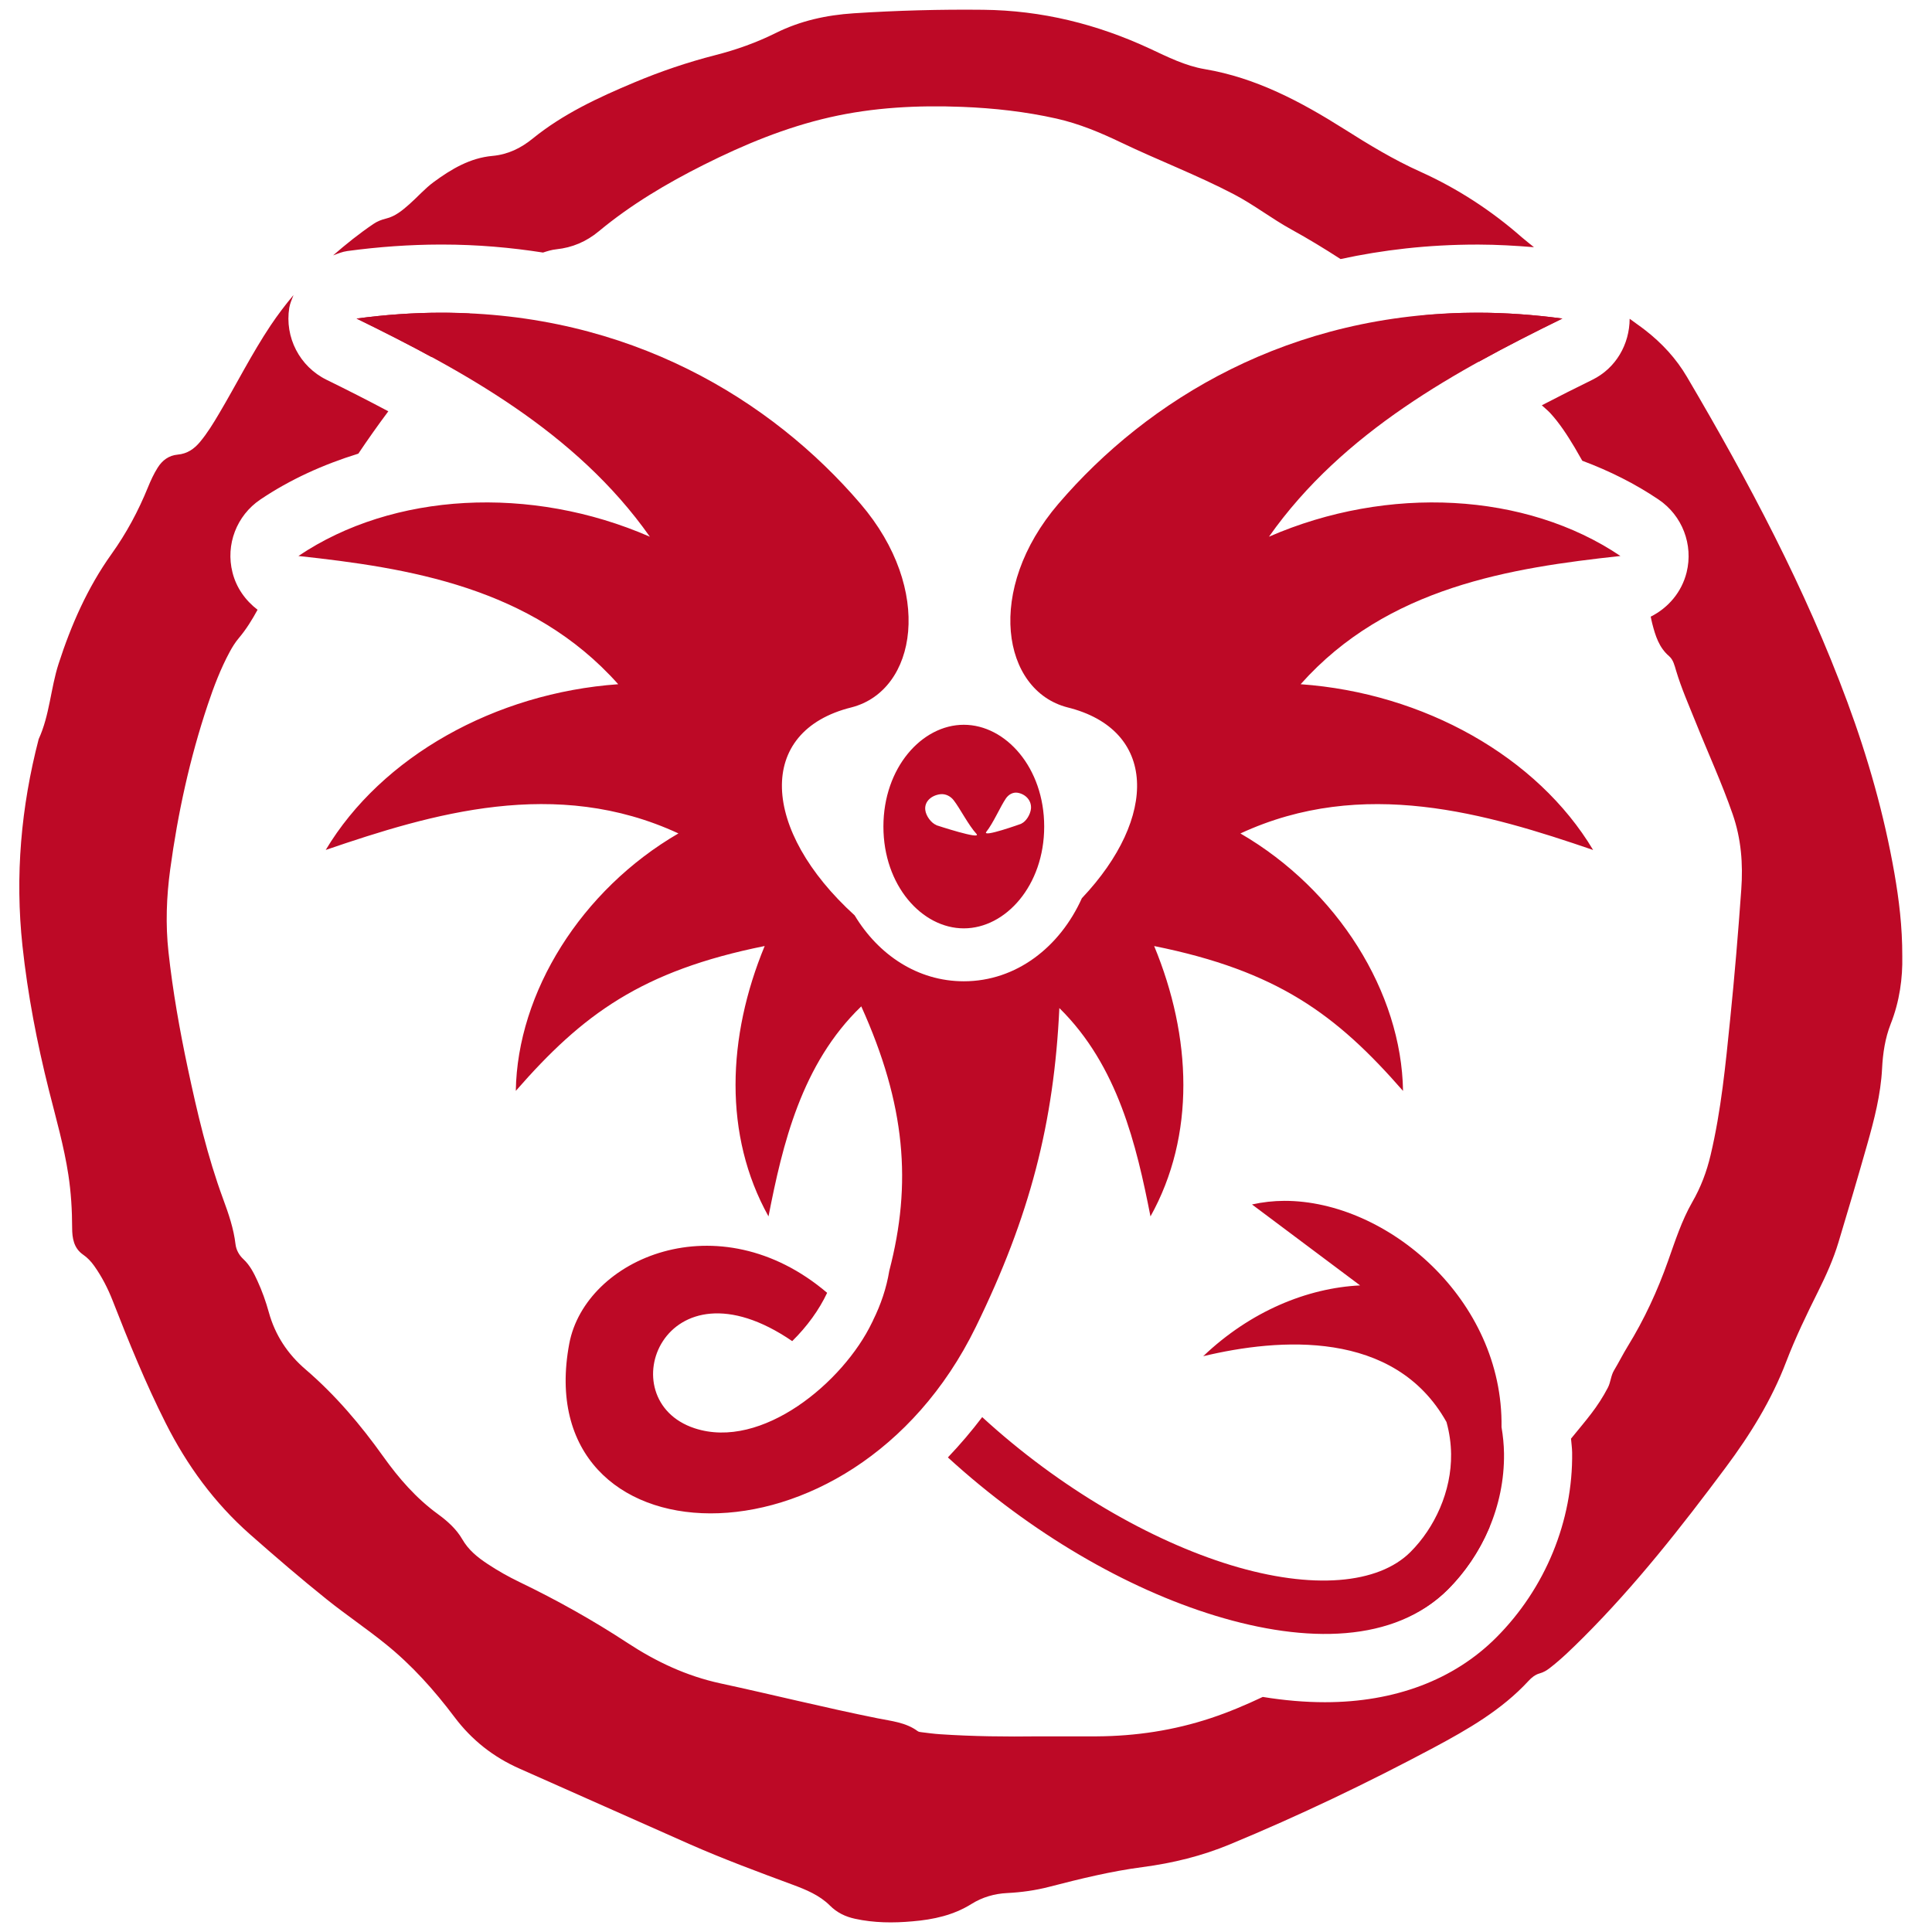
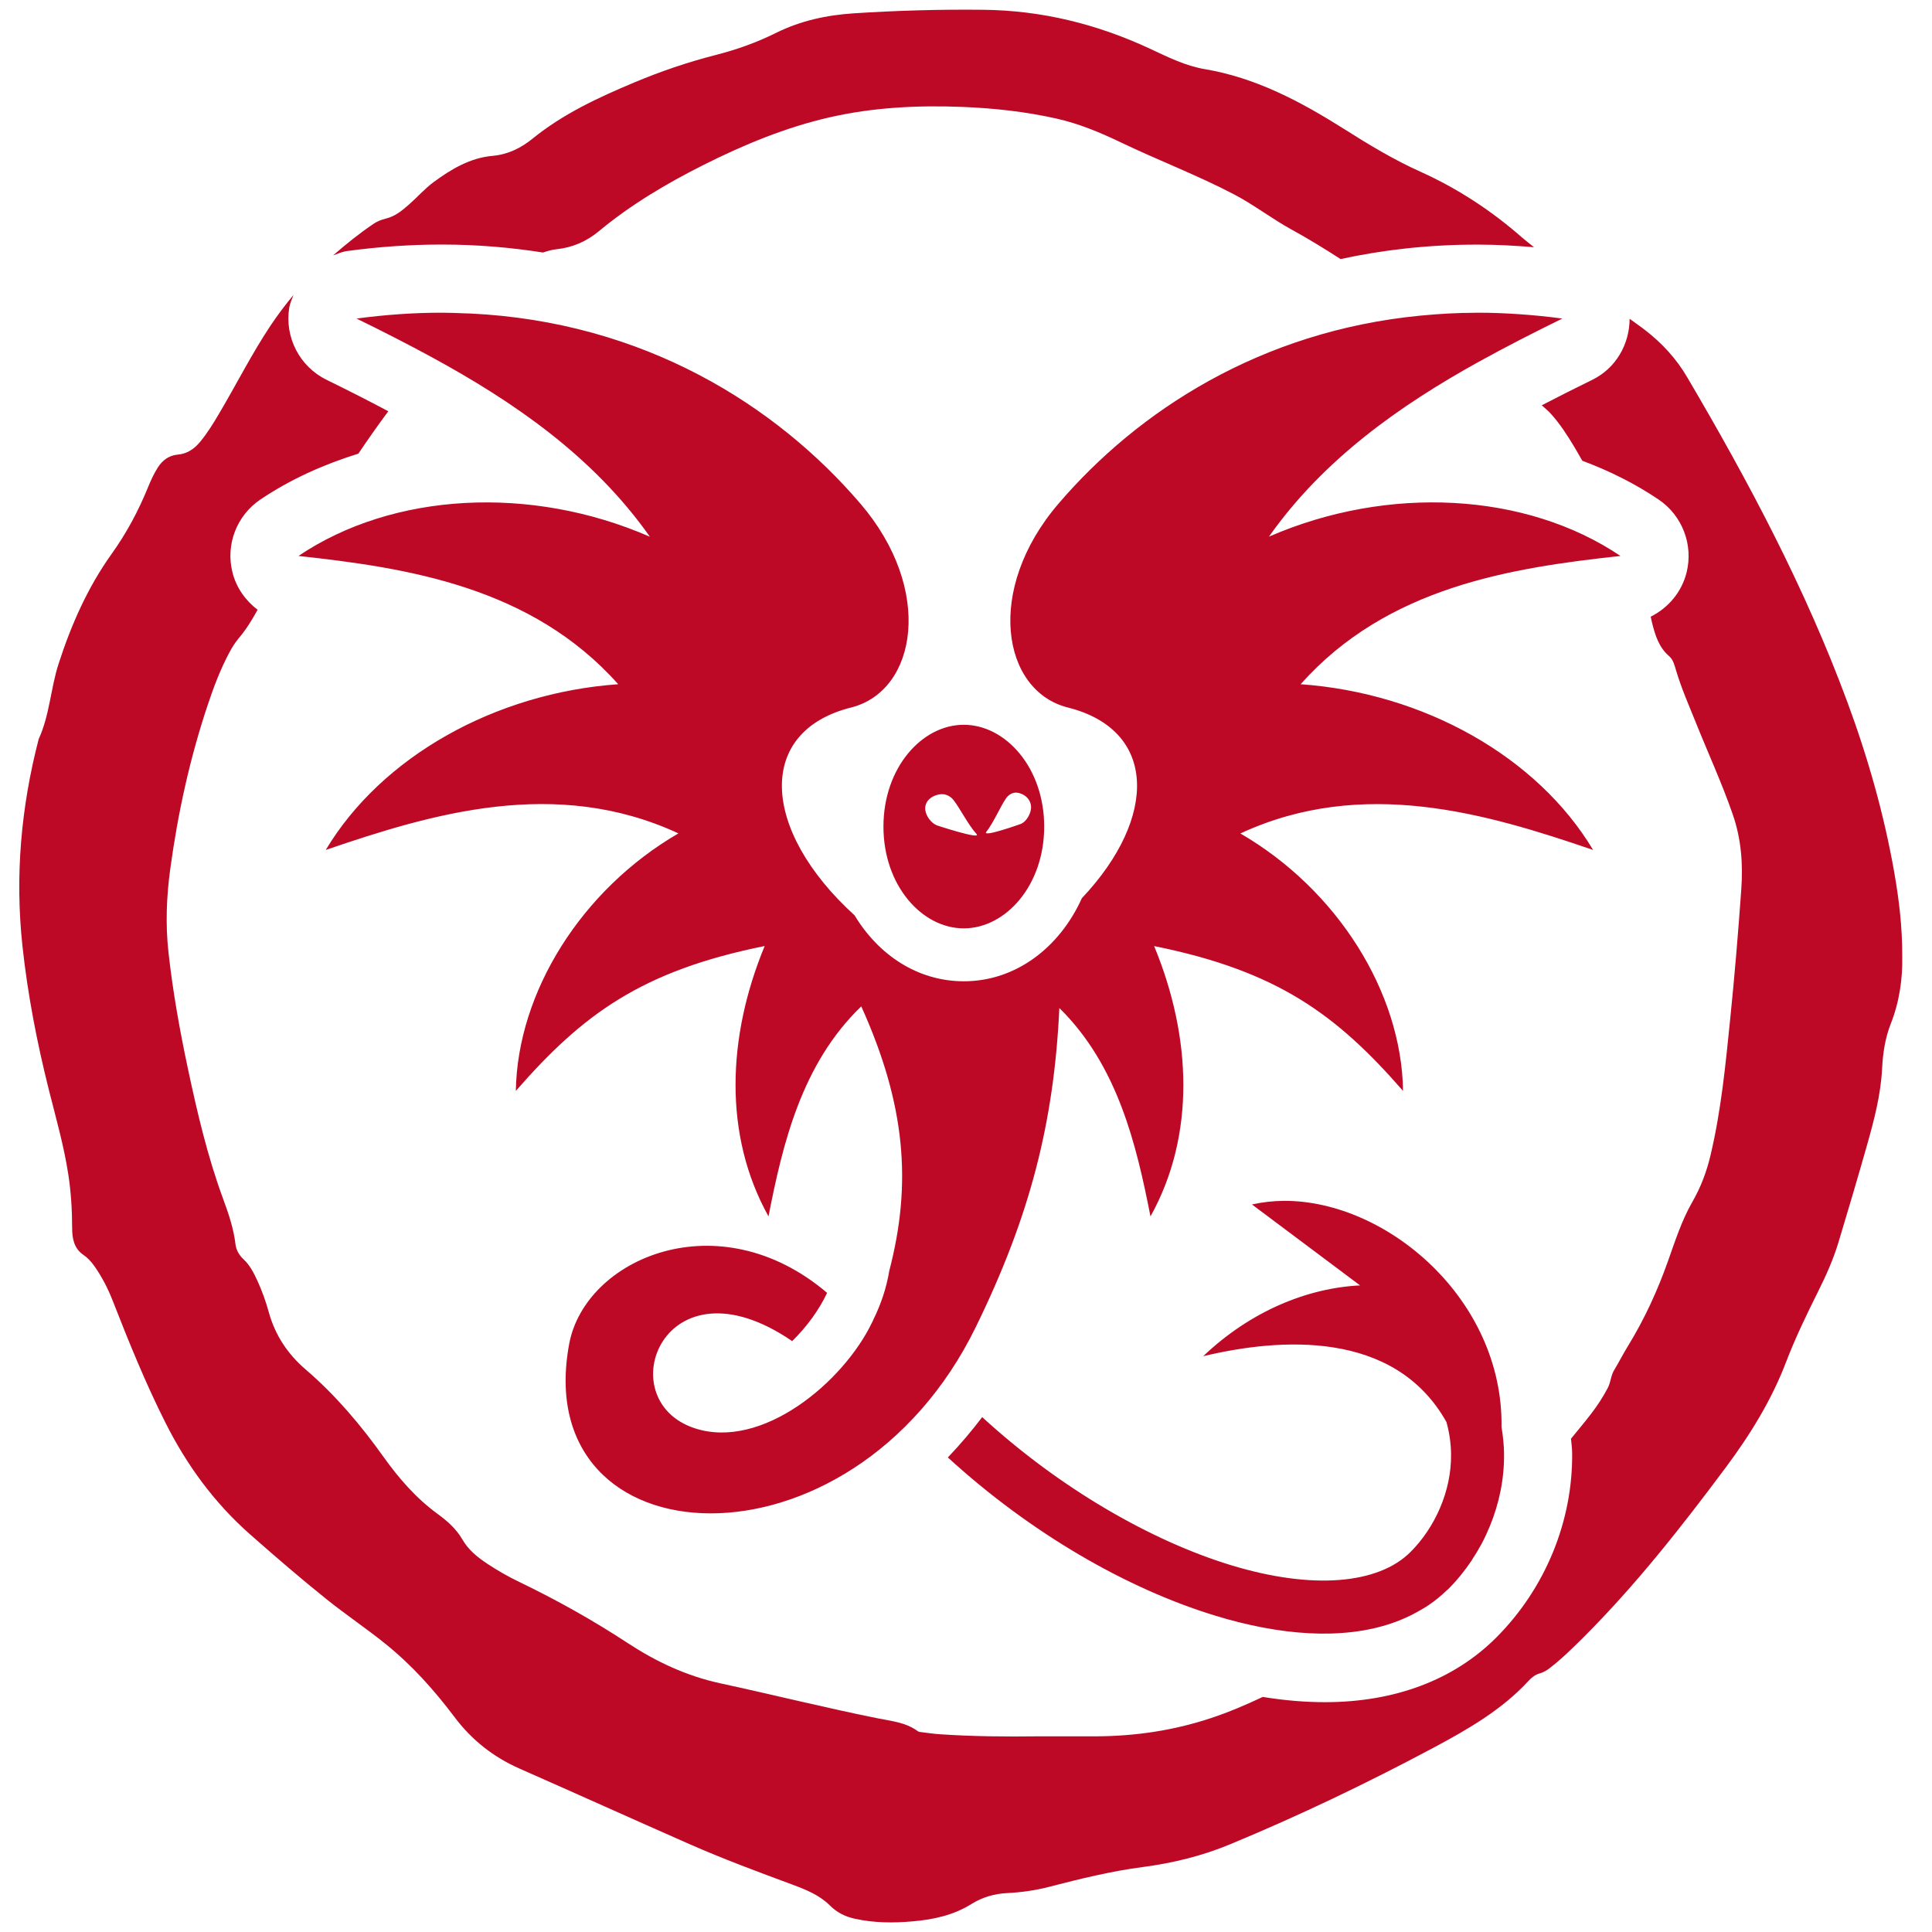
<svg xmlns="http://www.w3.org/2000/svg" version="1.1" id="Layer_1" x="0px" y="0px" width="56.693px" height="56.693px" viewBox="-7.087 -7.087 56.693 56.693" enable-background="new -7.087 -7.087 56.693 56.693" xml:space="preserve">
-   <g>
-     <path fill-rule="evenodd" clip-rule="evenodd" fill="#BD0926" d="M36.301,2.089c-0.016,0-0.031,0-0.047,0   c-0.57,0-1.123,0.034-1.664,0.086c0.423,0.325,0.843,0.656,1.26,0.99c0.151,0.122,0.303,0.244,0.453,0.365   c0.821-0.455,1.648-0.874,2.457-1.27C37.912,2.147,37.094,2.091,36.301,2.089z" />
-     <path fill-rule="evenodd" clip-rule="evenodd" fill="#BD0926" d="M5.834,2.089C5.042,2.091,4.223,2.147,3.376,2.261   c0.724,0.354,1.464,0.728,2.2,1.128C5.938,2.953,6.313,2.527,6.7,2.113C6.43,2.1,6.158,2.089,5.881,2.089   C5.865,2.089,5.85,2.089,5.834,2.089z" />
-     <path fill-rule="evenodd" clip-rule="evenodd" fill="#BD0926" d="M36.632,37.697c-0.37,0.348-0.751,0.685-1.145,1.01   c-0.225,0.185-0.466,0.342-0.721,0.483c-0.354,0.197-0.676,0.444-0.921,0.765c-0.212,0.279-0.452,0.526-0.708,0.756   c0.869-0.183,1.647-0.542,2.263-1.157C35.915,39.038,36.341,38.405,36.632,37.697z" />
-     <path fill-rule="evenodd" clip-rule="evenodd" fill="#BD0926" d="M3.109,0.279c0.917-0.124,1.832-0.188,2.72-0.19   c0.001,0,0.05,0,0.052,0c1.049,0,2.032,0.089,2.966,0.235c0.127-0.041,0.254-0.082,0.394-0.096   c0.465-0.049,0.877-0.224,1.242-0.527c0.942-0.782,1.99-1.404,3.083-1.953c1.183-0.593,2.402-1.098,3.698-1.393   c1.278-0.291,2.578-0.357,3.884-0.306c0.932,0.037,1.855,0.139,2.768,0.344c0.664,0.15,1.284,0.409,1.895,0.702   c1.094,0.524,2.233,0.956,3.31,1.519c0.587,0.307,1.108,0.715,1.688,1.034c0.493,0.271,0.972,0.563,1.442,0.867   c1.227-0.266,2.557-0.425,4.003-0.425c0.002,0,0.05,0,0.052,0c0.531,0.001,1.074,0.032,1.62,0.077   c-0.116-0.096-0.236-0.186-0.35-0.285c-0.896-0.788-1.89-1.436-2.982-1.929c-0.786-0.353-1.517-0.797-2.243-1.257   c-1.267-0.799-2.578-1.5-4.085-1.754c-0.57-0.096-1.09-0.358-1.61-0.601c-1.55-0.721-3.172-1.123-4.891-1.141   c-1.269-0.014-2.535,0.021-3.8,0.103c-0.799,0.052-1.565,0.219-2.289,0.579c-0.564,0.281-1.16,0.493-1.772,0.649   c-0.814,0.208-1.606,0.477-2.38,0.802c-1.056,0.443-2.09,0.923-2.988,1.653C8.2-2.742,7.821-2.553,7.364-2.512   C6.712-2.454,6.162-2.129,5.645-1.749c-0.264,0.193-0.477,0.441-0.72,0.655c-0.203,0.179-0.412,0.355-0.681,0.42   c-0.137,0.034-0.262,0.082-0.375,0.16C3.451-0.231,3.062,0.081,2.688,0.407C2.824,0.356,2.959,0.299,3.109,0.279z" />
-     <path fill-rule="evenodd" clip-rule="evenodd" fill="#BD0926" d="M48.503,18.538c-0.301-1.719-0.776-3.392-1.381-5.026   c-1.235-3.34-2.9-6.471-4.704-9.535C42.1,3.435,41.686,2.987,41.19,2.601c-0.148-0.116-0.306-0.221-0.456-0.334   c-0.004,0.75-0.404,1.452-1.096,1.791c-0.493,0.242-0.989,0.491-1.482,0.748c0.083,0.078,0.172,0.146,0.25,0.231   c0.278,0.304,0.5,0.65,0.712,1.003c0.077,0.13,0.149,0.262,0.226,0.393c0.797,0.298,1.551,0.674,2.239,1.139   c0.695,0.469,1.024,1.324,0.822,2.138c-0.144,0.579-0.54,1.041-1.053,1.298c0.015,0.068,0.027,0.137,0.045,0.204   c0.091,0.354,0.198,0.702,0.494,0.955c0.125,0.109,0.159,0.272,0.207,0.43c0.154,0.514,0.371,1.005,0.571,1.502   c0.361,0.901,0.768,1.785,1.087,2.704c0.251,0.722,0.308,1.461,0.253,2.215c-0.09,1.268-0.196,2.534-0.325,3.799   c-0.136,1.339-0.264,2.679-0.575,3.992c-0.114,0.485-0.287,0.945-0.539,1.381c-0.31,0.542-0.501,1.139-0.709,1.724   c-0.31,0.876-0.697,1.715-1.185,2.508c-0.141,0.229-0.26,0.471-0.398,0.699c-0.097,0.16-0.099,0.35-0.184,0.513   c-0.141,0.271-0.306,0.525-0.492,0.767c-0.19,0.248-0.392,0.486-0.589,0.728c0.011,0.135,0.031,0.272,0.033,0.405   c0.027,2.009-0.786,3.99-2.231,5.435c-1.238,1.238-2.975,1.894-5.022,1.894c-0.583,0-1.193-0.052-1.825-0.155   c-0.495,0.233-0.999,0.448-1.525,0.622c-1.085,0.36-2.202,0.528-3.345,0.535c-0.565,0.002-1.129,0-1.695,0   c-0.968,0.012-1.934,0.003-2.899-0.062c-0.183-0.012-0.364-0.036-0.545-0.059c-0.04-0.005-0.087-0.009-0.117-0.032   c-0.35-0.259-0.771-0.294-1.178-0.377c-1.544-0.31-3.073-0.693-4.612-1.025c-0.995-0.216-1.884-0.635-2.721-1.184   c-1.018-0.667-2.074-1.259-3.17-1.787c-0.325-0.156-0.64-0.334-0.94-0.533c-0.294-0.194-0.56-0.407-0.743-0.725   c-0.174-0.301-0.438-0.536-0.717-0.739c-0.637-0.464-1.146-1.05-1.598-1.683c-0.668-0.937-1.407-1.809-2.284-2.562   c-0.525-0.45-0.892-1.005-1.077-1.674c-0.088-0.318-0.198-0.628-0.336-0.927c-0.106-0.23-0.219-0.455-0.411-0.634   c-0.124-0.115-0.21-0.266-0.231-0.437c-0.054-0.462-0.204-0.897-0.363-1.328c-0.46-1.248-0.761-2.538-1.037-3.834   c-0.24-1.13-0.441-2.265-0.567-3.413c-0.089-0.811-0.059-1.617,0.05-2.423c0.223-1.643,0.574-3.257,1.101-4.831   c0.178-0.533,0.378-1.058,0.646-1.555c0.077-0.143,0.163-0.281,0.268-0.405c0.216-0.256,0.39-0.538,0.549-0.83   c-0.354-0.271-0.624-0.645-0.736-1.096C-0.472,8.895-0.143,8.04,0.553,7.571c0.869-0.586,1.841-1.026,2.875-1.346   c0.283-0.421,0.576-0.836,0.88-1.243c-0.602-0.32-1.207-0.628-1.812-0.924C1.706,3.67,1.261,2.811,1.402,1.941   C1.424,1.81,1.48,1.694,1.525,1.572C1.288,1.855,1.063,2.151,0.854,2.463C0.299,3.295-0.148,4.188-0.657,5.047   C-0.827,5.335-1.001,5.62-1.216,5.879c-0.172,0.207-0.376,0.349-0.655,0.374c-0.261,0.024-0.453,0.166-0.59,0.385   c-0.114,0.181-0.203,0.375-0.283,0.571c-0.283,0.696-0.631,1.348-1.073,1.965c-0.699,0.979-1.182,2.076-1.551,3.218   c-0.234,0.725-0.261,1.506-0.584,2.209c-0.518,1.995-0.696,4.014-0.476,6.066c0.154,1.433,0.426,2.841,0.776,4.237   c0.207,0.823,0.443,1.642,0.571,2.482c0.079,0.519,0.11,1.036,0.111,1.559c0.001,0.297,0.045,0.592,0.32,0.784   c0.132,0.09,0.237,0.204,0.329,0.333c0.223,0.315,0.399,0.657,0.54,1.018c0.475,1.216,0.967,2.425,1.556,3.593   c0.625,1.24,1.427,2.34,2.475,3.265c0.739,0.651,1.485,1.294,2.254,1.91c0.563,0.451,1.164,0.854,1.725,1.308   c0.771,0.621,1.428,1.355,2.021,2.144c0.506,0.673,1.141,1.174,1.913,1.514c1.663,0.734,3.321,1.48,4.985,2.214   c0.99,0.436,2.004,0.812,3.019,1.188c0.395,0.146,0.796,0.311,1.097,0.612c0.214,0.214,0.457,0.328,0.739,0.39   c0.557,0.122,1.122,0.126,1.686,0.075c0.612-0.051,1.202-0.178,1.737-0.513c0.312-0.195,0.67-0.299,1.04-0.317   c0.419-0.021,0.832-0.078,1.236-0.183c0.905-0.234,1.814-0.458,2.742-0.579c0.883-0.116,1.739-0.326,2.56-0.667   c2.038-0.844,4.025-1.796,5.971-2.833c1.009-0.54,2.003-1.109,2.791-1.963c0.089-0.097,0.196-0.185,0.326-0.22   c0.111-0.031,0.204-0.085,0.293-0.154c0.355-0.273,0.673-0.589,0.99-0.903c1.541-1.54,2.882-3.248,4.18-4.99   c0.717-0.962,1.345-1.975,1.774-3.102c0.27-0.705,0.599-1.385,0.935-2.06c0.233-0.467,0.448-0.944,0.598-1.443   c0.288-0.954,0.57-1.909,0.842-2.868c0.207-0.73,0.398-1.466,0.437-2.229c0.023-0.45,0.089-0.891,0.252-1.307   c0.265-0.668,0.354-1.357,0.341-1.987C48.736,20.101,48.638,19.317,48.503,18.538z" />
-   </g>
-   <path fill="#BD0926" d="M21.195,20.155c1.228,0,2.359-1.258,2.359-2.987s-1.131-2.987-2.359-2.987s-2.359,1.258-2.359,2.987  S19.967,20.155,21.195,20.155z M22.428,16.346c0.077-0.115,0.205-0.192,0.343-0.171c0.224,0.036,0.417,0.216,0.395,0.469  c-0.018,0.174-0.146,0.377-0.281,0.436l0.003,0.003c0,0-1.184,0.427-1.03,0.236C22.06,17.065,22.27,16.577,22.428,16.346z   M20.504,16.219c0.157-0.019,0.304,0.06,0.394,0.177c0.183,0.234,0.431,0.727,0.667,0.985c0.178,0.194-1.176-0.253-1.176-0.253  l0.002-0.003c-0.153-0.061-0.305-0.267-0.326-0.441C20.033,16.428,20.25,16.251,20.504,16.219z M39.662,17.855  c-3.118-1.067-6.752-2.153-10.35-0.485c2.857,1.659,4.728,4.668,4.772,7.555c-1.958-2.244-3.687-3.522-7.303-4.251  c1.104,2.667,1.217,5.554-0.108,7.934c-0.41-2.085-0.956-4.426-2.674-6.114c-0.158,3.365-0.861,6.104-2.452,9.358  c-3.656,7.479-13.137,6.943-11.93,0.493c0.469-2.505,4.38-4.206,7.568-1.495c-0.237,0.502-0.589,0.988-1.025,1.417  c-3.769-2.58-5.392,1.724-2.865,2.557c1.972,0.65,4.366-1.351,5.206-3.102c0.011-0.021,0.021-0.041,0.031-0.062  c0.001-0.003,0.001-0.006,0.002-0.008c0.226-0.456,0.39-0.939,0.473-1.44c0-0.004,0.002-0.007,0.002-0.011  c0.666-2.551,0.481-4.87-0.823-7.757c-1.757,1.691-2.31,4.058-2.722,6.163c-1.326-2.38-1.215-5.267-0.112-7.934  c-3.617,0.729-5.345,2.007-7.303,4.251c0.045-2.886,1.916-5.896,4.772-7.555c-3.598-1.668-7.231-0.582-10.35,0.485  c1.637-2.736,4.967-4.606,8.583-4.863c-2.544-2.858-6.182-3.415-9.384-3.763c2.769-1.868,6.818-2.09,10.313-0.565  C9.809,5.572,6.452,3.767,3.376,2.261c0.846-0.114,1.666-0.17,2.458-0.172c5.542-0.015,9.722,2.563,12.327,5.604  c2.165,2.526,1.657,5.482-0.26,5.977c-2.817,0.697-2.66,3.602,0.091,6.104c0.695,1.155,1.846,1.934,3.203,1.934  c1.545,0,2.823-1.011,3.464-2.437c0.001-0.001,0.003-0.002,0.003-0.003c2.242-2.374,2.203-4.947-0.426-5.598  c-1.916-0.494-2.428-3.45-0.262-5.977c2.604-3.04,6.785-5.618,12.326-5.604c0.793,0.002,1.611,0.058,2.459,0.172  c-3.076,1.506-6.434,3.312-8.609,6.401c3.496-1.523,7.545-1.302,10.313,0.566c-3.202,0.348-6.841,0.904-9.384,3.763  C34.695,13.248,38.025,15.118,39.662,17.855z M36.974,34.791c0.044,0.258,0.069,0.515,0.073,0.769c0.021,1.565-0.652,3-1.646,3.993  c-1.57,1.571-4.146,1.59-6.822,0.773c-2.607-0.795-5.424-2.427-7.851-4.646c0.356-0.374,0.695-0.772,1.007-1.183  c2.273,2.086,4.951,3.628,7.297,4.344c2.396,0.731,4.328,0.557,5.271-0.387c0.708-0.707,1.207-1.78,1.191-2.875  c-0.004-0.309-0.047-0.623-0.135-0.938c-1.529-2.727-4.917-2.464-7.139-1.931c1.389-1.323,3.058-2.002,4.604-2.078l-3.172-2.375  c0.309-0.069,0.627-0.105,0.95-0.106C33.619,28.146,37.029,31.046,36.974,34.791z" />
+   <defs id="defs19">
+ 	
+ 	
+ 	
+ 	
+ 	
+ </defs>
+   <path style="clip-rule:evenodd;fill:#bd0926;fill-rule:evenodd" d="M 28.852 0.287 C 27.583 0.273 26.318 0.309 25.053 0.391 C 24.254 0.443 23.488 0.609 22.764 0.969 C 22.2 1.25 21.602 1.461 20.99 1.617 C 20.176 1.825 19.385 2.095 18.611 2.42 C 17.555 2.863 16.521 3.342 15.623 4.072 C 15.287 4.344 14.908 4.533 14.451 4.574 C 13.799 4.632 13.249 4.958 12.732 5.338 C 12.468 5.531 12.255 5.778 12.012 5.992 C 11.809 6.171 11.599 6.347 11.33 6.412 C 11.193 6.446 11.068 6.494 10.955 6.572 C 10.537 6.855 10.149 7.168 9.775 7.494 C 9.911 7.443 10.045 7.385 10.195 7.365 C 11.112 7.241 12.028 7.178 12.916 7.176 L 12.969 7.176 C 14.018 7.176 15 7.264 15.934 7.41 C 16.061 7.369 16.188 7.328 16.328 7.314 C 16.793 7.265 17.205 7.09 17.57 6.787 C 18.512 6.005 19.559 5.385 20.652 4.836 C 21.835 4.243 23.056 3.736 24.352 3.441 C 25.63 3.15 26.928 3.086 28.234 3.137 C 29.166 3.174 30.091 3.275 31.004 3.48 C 31.668 3.63 32.287 3.889 32.898 4.182 C 33.992 4.706 35.13 5.138 36.207 5.701 C 36.794 6.008 37.316 6.415 37.896 6.734 C 38.389 7.005 38.868 7.298 39.338 7.602 C 40.565 7.336 41.896 7.178 43.342 7.178 L 43.393 7.178 C 43.924 7.179 44.468 7.209 45.014 7.254 C 44.898 7.158 44.776 7.068 44.662 6.969 C 43.766 6.181 42.774 5.532 41.682 5.039 C 40.896 4.686 40.163 4.243 39.438 3.783 C 38.17 2.984 36.861 2.283 35.354 2.029 C 34.784 1.933 34.262 1.671 33.742 1.428 C 32.192 0.707 30.571 0.305 28.852 0.287 z M 8.611 8.658 C 8.374 8.941 8.15 9.239 7.941 9.551 C 7.386 10.383 6.939 11.276 6.43 12.135 C 6.26 12.423 6.086 12.708 5.871 12.967 C 5.699 13.174 5.496 13.315 5.217 13.34 C 4.956 13.364 4.764 13.506 4.627 13.725 C 4.513 13.906 4.424 14.101 4.344 14.297 C 4.061 14.993 3.712 15.645 3.27 16.262 C 2.571 17.241 2.088 18.337 1.719 19.479 C 1.485 20.204 1.458 20.985 1.135 21.688 C 0.617 23.683 0.438 25.702 0.658 27.754 C 0.812 29.187 1.086 30.594 1.436 31.99 C 1.643 32.813 1.878 33.633 2.006 34.473 C 2.085 34.992 2.116 35.508 2.117 36.031 C 2.118 36.328 2.163 36.624 2.438 36.816 C 2.57 36.906 2.674 37.019 2.766 37.148 C 2.989 37.463 3.166 37.807 3.307 38.168 C 3.782 39.384 4.272 40.592 4.861 41.76 C 5.486 43 6.29 44.1 7.338 45.025 C 8.077 45.676 8.823 46.32 9.592 46.936 C 10.155 47.387 10.755 47.788 11.316 48.242 C 12.087 48.863 12.745 49.598 13.338 50.387 C 13.844 51.06 14.478 51.56 15.25 51.9 C 16.913 52.634 18.57 53.381 20.234 54.115 C 21.224 54.551 22.239 54.927 23.254 55.303 C 23.649 55.449 24.051 55.613 24.352 55.914 C 24.566 56.128 24.808 56.243 25.09 56.305 C 25.647 56.427 26.211 56.432 26.775 56.381 C 27.387 56.33 27.979 56.202 28.514 55.867 C 28.826 55.672 29.183 55.569 29.553 55.551 C 29.972 55.53 30.385 55.472 30.789 55.367 C 31.694 55.133 32.603 54.908 33.531 54.787 C 34.414 54.671 35.271 54.462 36.092 54.121 C 38.13 53.277 40.117 52.324 42.062 51.287 C 43.072 50.747 44.066 50.178 44.854 49.324 C 44.943 49.227 45.05 49.14 45.18 49.105 C 45.291 49.074 45.384 49.02 45.473 48.951 C 45.828 48.678 46.146 48.363 46.463 48.049 C 48.004 46.509 49.345 44.801 50.643 43.059 C 51.36 42.097 51.987 41.082 52.416 39.955 C 52.686 39.25 53.016 38.571 53.352 37.896 C 53.585 37.429 53.799 36.952 53.949 36.453 C 54.237 35.499 54.519 34.545 54.791 33.586 C 54.998 32.856 55.19 32.118 55.229 31.355 C 55.252 30.905 55.317 30.465 55.48 30.049 C 55.745 29.381 55.833 28.692 55.82 28.062 C 55.822 27.189 55.725 26.404 55.59 25.625 C 55.289 23.906 54.814 22.234 54.209 20.6 C 52.974 17.26 51.31 14.128 49.506 11.064 C 49.188 10.522 48.773 10.073 48.277 9.688 C 48.129 9.572 47.97 9.467 47.82 9.354 C 47.816 10.104 47.417 10.806 46.725 11.145 C 46.232 11.387 45.735 11.636 45.242 11.893 C 45.325 11.971 45.414 12.038 45.492 12.123 C 45.77 12.427 45.993 12.774 46.205 13.127 C 46.282 13.257 46.355 13.389 46.432 13.52 C 47.229 13.818 47.982 14.193 48.67 14.658 C 49.365 15.127 49.694 15.983 49.492 16.797 C 49.348 17.376 48.952 17.839 48.439 18.096 C 48.454 18.164 48.466 18.232 48.484 18.299 C 48.575 18.653 48.683 19.001 48.979 19.254 C 49.104 19.363 49.138 19.526 49.186 19.684 C 49.34 20.198 49.556 20.689 49.756 21.186 C 50.117 22.087 50.525 22.972 50.844 23.891 C 51.095 24.613 51.151 25.351 51.096 26.105 C 51.006 27.373 50.9 28.639 50.771 29.904 C 50.635 31.243 50.506 32.583 50.195 33.896 C 50.081 34.381 49.908 34.841 49.656 35.277 C 49.346 35.819 49.155 36.417 48.947 37.002 C 48.637 37.878 48.252 38.717 47.764 39.51 C 47.623 39.739 47.503 39.979 47.365 40.207 C 47.268 40.367 47.267 40.558 47.182 40.721 C 47.041 40.992 46.875 41.246 46.689 41.488 C 46.499 41.736 46.297 41.975 46.1 42.217 C 46.111 42.352 46.131 42.488 46.133 42.621 C 46.16 44.63 45.347 46.612 43.902 48.057 C 42.664 49.295 40.928 49.949 38.881 49.949 C 38.298 49.949 37.687 49.898 37.055 49.795 C 36.56 50.028 36.055 50.244 35.529 50.418 C 34.444 50.778 33.329 50.944 32.186 50.951 C 31.621 50.953 31.056 50.951 30.49 50.951 C 29.522 50.963 28.557 50.956 27.592 50.891 C 27.409 50.879 27.228 50.853 27.047 50.83 C 27.007 50.825 26.96 50.822 26.93 50.799 C 26.58 50.54 26.159 50.505 25.752 50.422 C 24.208 50.112 22.678 49.728 21.139 49.396 C 20.144 49.18 19.255 48.762 18.418 48.213 C 17.4 47.546 16.344 46.954 15.248 46.426 C 14.923 46.27 14.609 46.092 14.309 45.893 C 14.015 45.699 13.747 45.486 13.564 45.168 C 13.39 44.867 13.127 44.633 12.848 44.43 C 12.211 43.966 11.702 43.379 11.25 42.746 C 10.582 41.809 9.844 40.937 8.967 40.184 C 8.442 39.734 8.074 39.179 7.889 38.51 C 7.801 38.192 7.691 37.881 7.553 37.582 C 7.447 37.352 7.335 37.128 7.143 36.949 C 7.019 36.834 6.931 36.683 6.91 36.512 C 6.856 36.05 6.708 35.615 6.549 35.184 C 6.089 33.936 5.788 32.646 5.512 31.35 C 5.272 30.22 5.069 29.085 4.943 27.938 C 4.854 27.127 4.885 26.32 4.994 25.514 C 5.217 23.871 5.569 22.258 6.096 20.684 C 6.274 20.151 6.472 19.626 6.74 19.129 C 6.817 18.986 6.905 18.847 7.01 18.723 C 7.226 18.467 7.4 18.185 7.559 17.893 C 7.205 17.622 6.934 17.248 6.822 16.797 C 6.615 15.982 6.945 15.127 7.641 14.658 C 8.51 14.072 9.482 13.633 10.516 13.312 C 10.799 12.892 11.091 12.475 11.395 12.068 C 10.793 11.748 10.187 11.441 9.582 11.145 C 8.792 10.757 8.347 9.897 8.488 9.027 C 8.51 8.896 8.566 8.78 8.611 8.658 z M 12.922 9.176 C 12.13 9.178 11.31 9.234 10.463 9.348 C 11.187 9.702 11.926 10.077 12.662 10.477 C 15.054 11.778 17.407 13.386 19.07 15.75 C 15.575 14.225 11.527 14.446 8.758 16.314 C 11.96 16.662 15.597 17.22 18.141 20.078 C 14.525 20.335 11.196 22.205 9.559 24.941 C 12.678 23.874 16.31 22.787 19.908 24.455 C 17.052 26.114 15.182 29.126 15.137 32.012 C 17.095 29.768 18.822 28.489 22.439 27.76 C 21.336 30.427 21.225 33.313 22.551 35.693 C 22.963 33.588 23.516 31.222 25.273 29.531 C 26.577 32.418 26.762 34.736 26.096 37.287 C 26.096 37.291 26.094 37.295 26.094 37.299 C 26.011 37.8 25.847 38.282 25.621 38.738 C 25.62 38.74 25.62 38.743 25.619 38.746 C 25.609 38.767 25.599 38.788 25.588 38.809 C 24.748 40.56 22.355 42.56 20.383 41.91 C 17.856 41.077 19.477 36.774 23.246 39.354 C 23.682 38.925 24.034 38.44 24.271 37.938 C 21.083 35.227 17.172 36.927 16.703 39.432 C 15.496 45.882 24.979 46.418 28.635 38.939 C 30.226 35.685 30.928 32.945 31.086 29.58 C 32.804 31.268 33.35 33.61 33.76 35.695 C 35.085 33.315 34.971 30.429 33.867 27.762 C 37.483 28.491 39.214 29.768 41.172 32.012 C 41.128 29.125 39.255 26.116 36.398 24.457 C 39.996 22.789 43.63 23.874 46.748 24.941 C 45.111 22.204 41.782 20.335 38.166 20.078 C 40.709 17.219 44.349 16.662 47.551 16.314 C 44.783 14.446 40.732 14.225 37.236 15.748 C 38.84 13.471 41.088 11.894 43.391 10.617 C 43.392 10.616 43.395 10.616 43.396 10.615 C 44.215 10.162 45.039 9.743 45.846 9.348 C 45.422 9.291 45.007 9.249 44.598 9.221 C 44.597 9.221 44.596 9.221 44.596 9.221 C 44.186 9.192 43.783 9.177 43.387 9.176 L 43.342 9.176 C 43.325 9.176 43.31 9.178 43.293 9.178 C 42.749 9.179 42.22 9.21 41.703 9.26 C 41.695 9.26 41.687 9.261 41.68 9.262 C 41.679 9.262 41.678 9.262 41.678 9.262 C 36.982 9.718 33.389 12.061 31.061 14.779 C 28.895 17.306 29.406 20.264 31.322 20.758 C 33.951 21.409 33.99 23.981 31.748 26.355 C 31.748 26.355 31.746 26.357 31.746 26.357 C 31.105 27.783 29.826 28.795 28.281 28.795 C 26.924 28.795 25.773 28.016 25.078 26.861 C 22.327 24.359 22.171 21.455 24.988 20.758 C 26.905 20.263 27.413 17.305 25.248 14.779 C 22.781 11.899 18.899 9.439 13.787 9.199 C 13.738 9.197 13.688 9.197 13.639 9.195 C 13.417 9.186 13.196 9.176 12.969 9.176 L 12.922 9.176 z M 28.281 21.268 C 27.053 21.268 25.924 22.527 25.924 24.256 C 25.924 25.985 27.053 27.242 28.281 27.242 C 29.509 27.242 30.641 25.985 30.641 24.256 C 30.641 22.527 29.509 21.268 28.281 21.268 z M 29.857 23.262 C 30.081 23.298 30.276 23.477 30.254 23.73 C 30.236 23.904 30.108 24.109 29.973 24.168 L 29.975 24.17 C 29.975 24.17 28.791 24.597 28.945 24.406 C 29.147 24.152 29.358 23.665 29.516 23.434 C 29.593 23.319 29.719 23.241 29.857 23.262 z M 27.592 23.307 C 27.749 23.288 27.894 23.365 27.984 23.482 C 28.167 23.716 28.416 24.211 28.652 24.469 C 28.83 24.663 27.477 24.215 27.477 24.215 L 27.479 24.213 C 27.326 24.152 27.173 23.945 27.152 23.771 C 27.12 23.515 27.338 23.339 27.592 23.307 z M 37.689 35.238 C 37.366 35.239 37.047 35.275 36.738 35.344 L 39.91 37.719 C 38.364 37.795 36.696 38.474 35.307 39.797 C 37.529 39.264 40.916 39.002 42.445 41.729 C 42.533 42.044 42.576 42.357 42.58 42.666 C 42.596 43.761 42.099 44.834 41.391 45.541 C 40.448 46.485 38.515 46.659 36.119 45.928 C 33.773 45.212 31.095 43.67 28.822 41.584 C 28.51 41.995 28.17 42.394 27.814 42.768 C 30.241 44.987 33.059 46.617 35.666 47.412 C 37.555 47.989 39.387 48.135 40.857 47.627 C 41.036 47.565 41.208 47.494 41.375 47.412 C 41.446 47.378 41.515 47.34 41.584 47.303 C 41.704 47.235 41.824 47.169 41.938 47.09 C 42.112 46.971 42.276 46.837 42.432 46.688 C 42.449 46.671 42.469 46.658 42.486 46.641 C 42.487 46.64 42.488 46.641 42.488 46.641 C 42.744 46.385 42.979 46.098 43.186 45.789 C 43.186 45.788 43.187 45.786 43.188 45.785 C 43.193 45.776 43.197 45.767 43.203 45.758 C 43.301 45.61 43.392 45.459 43.477 45.301 C 43.566 45.134 43.646 44.96 43.719 44.783 C 43.99 44.124 44.145 43.401 44.135 42.646 C 44.131 42.392 44.105 42.137 44.061 41.879 C 44.116 38.134 40.706 35.233 37.689 35.238 z " transform="translate(-7.087,-7.087)" id="path2" />
</svg>
